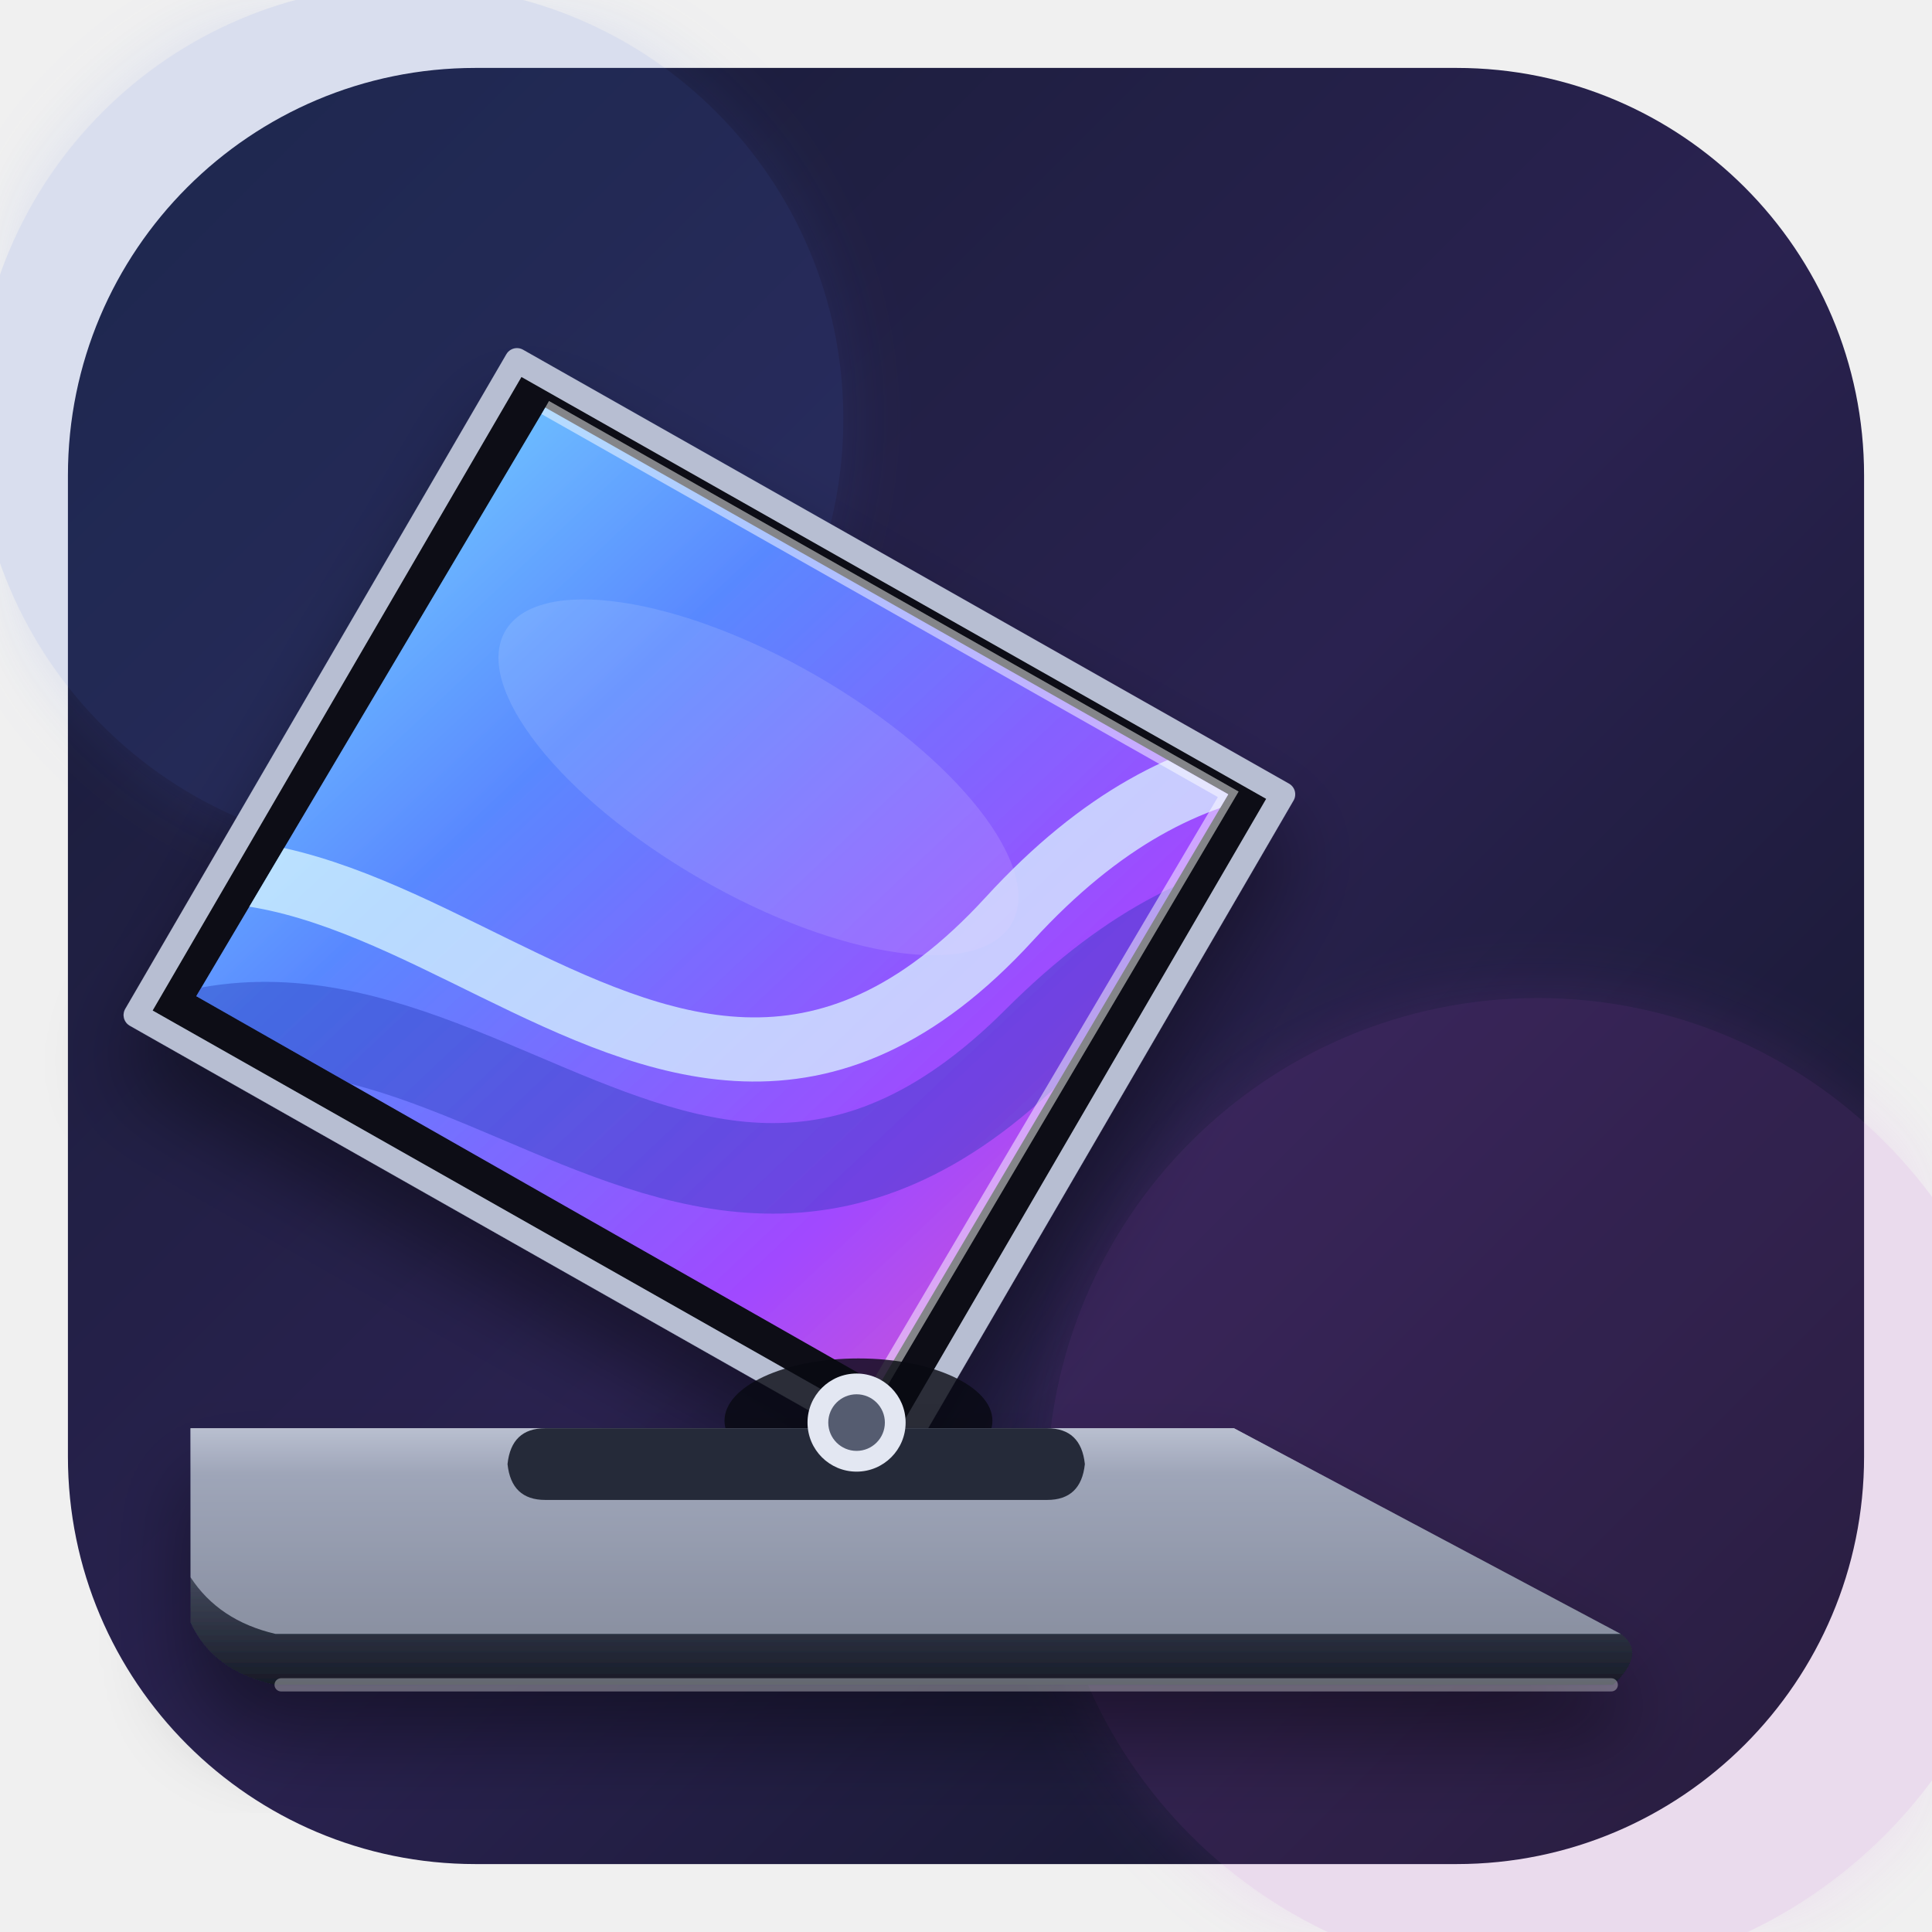
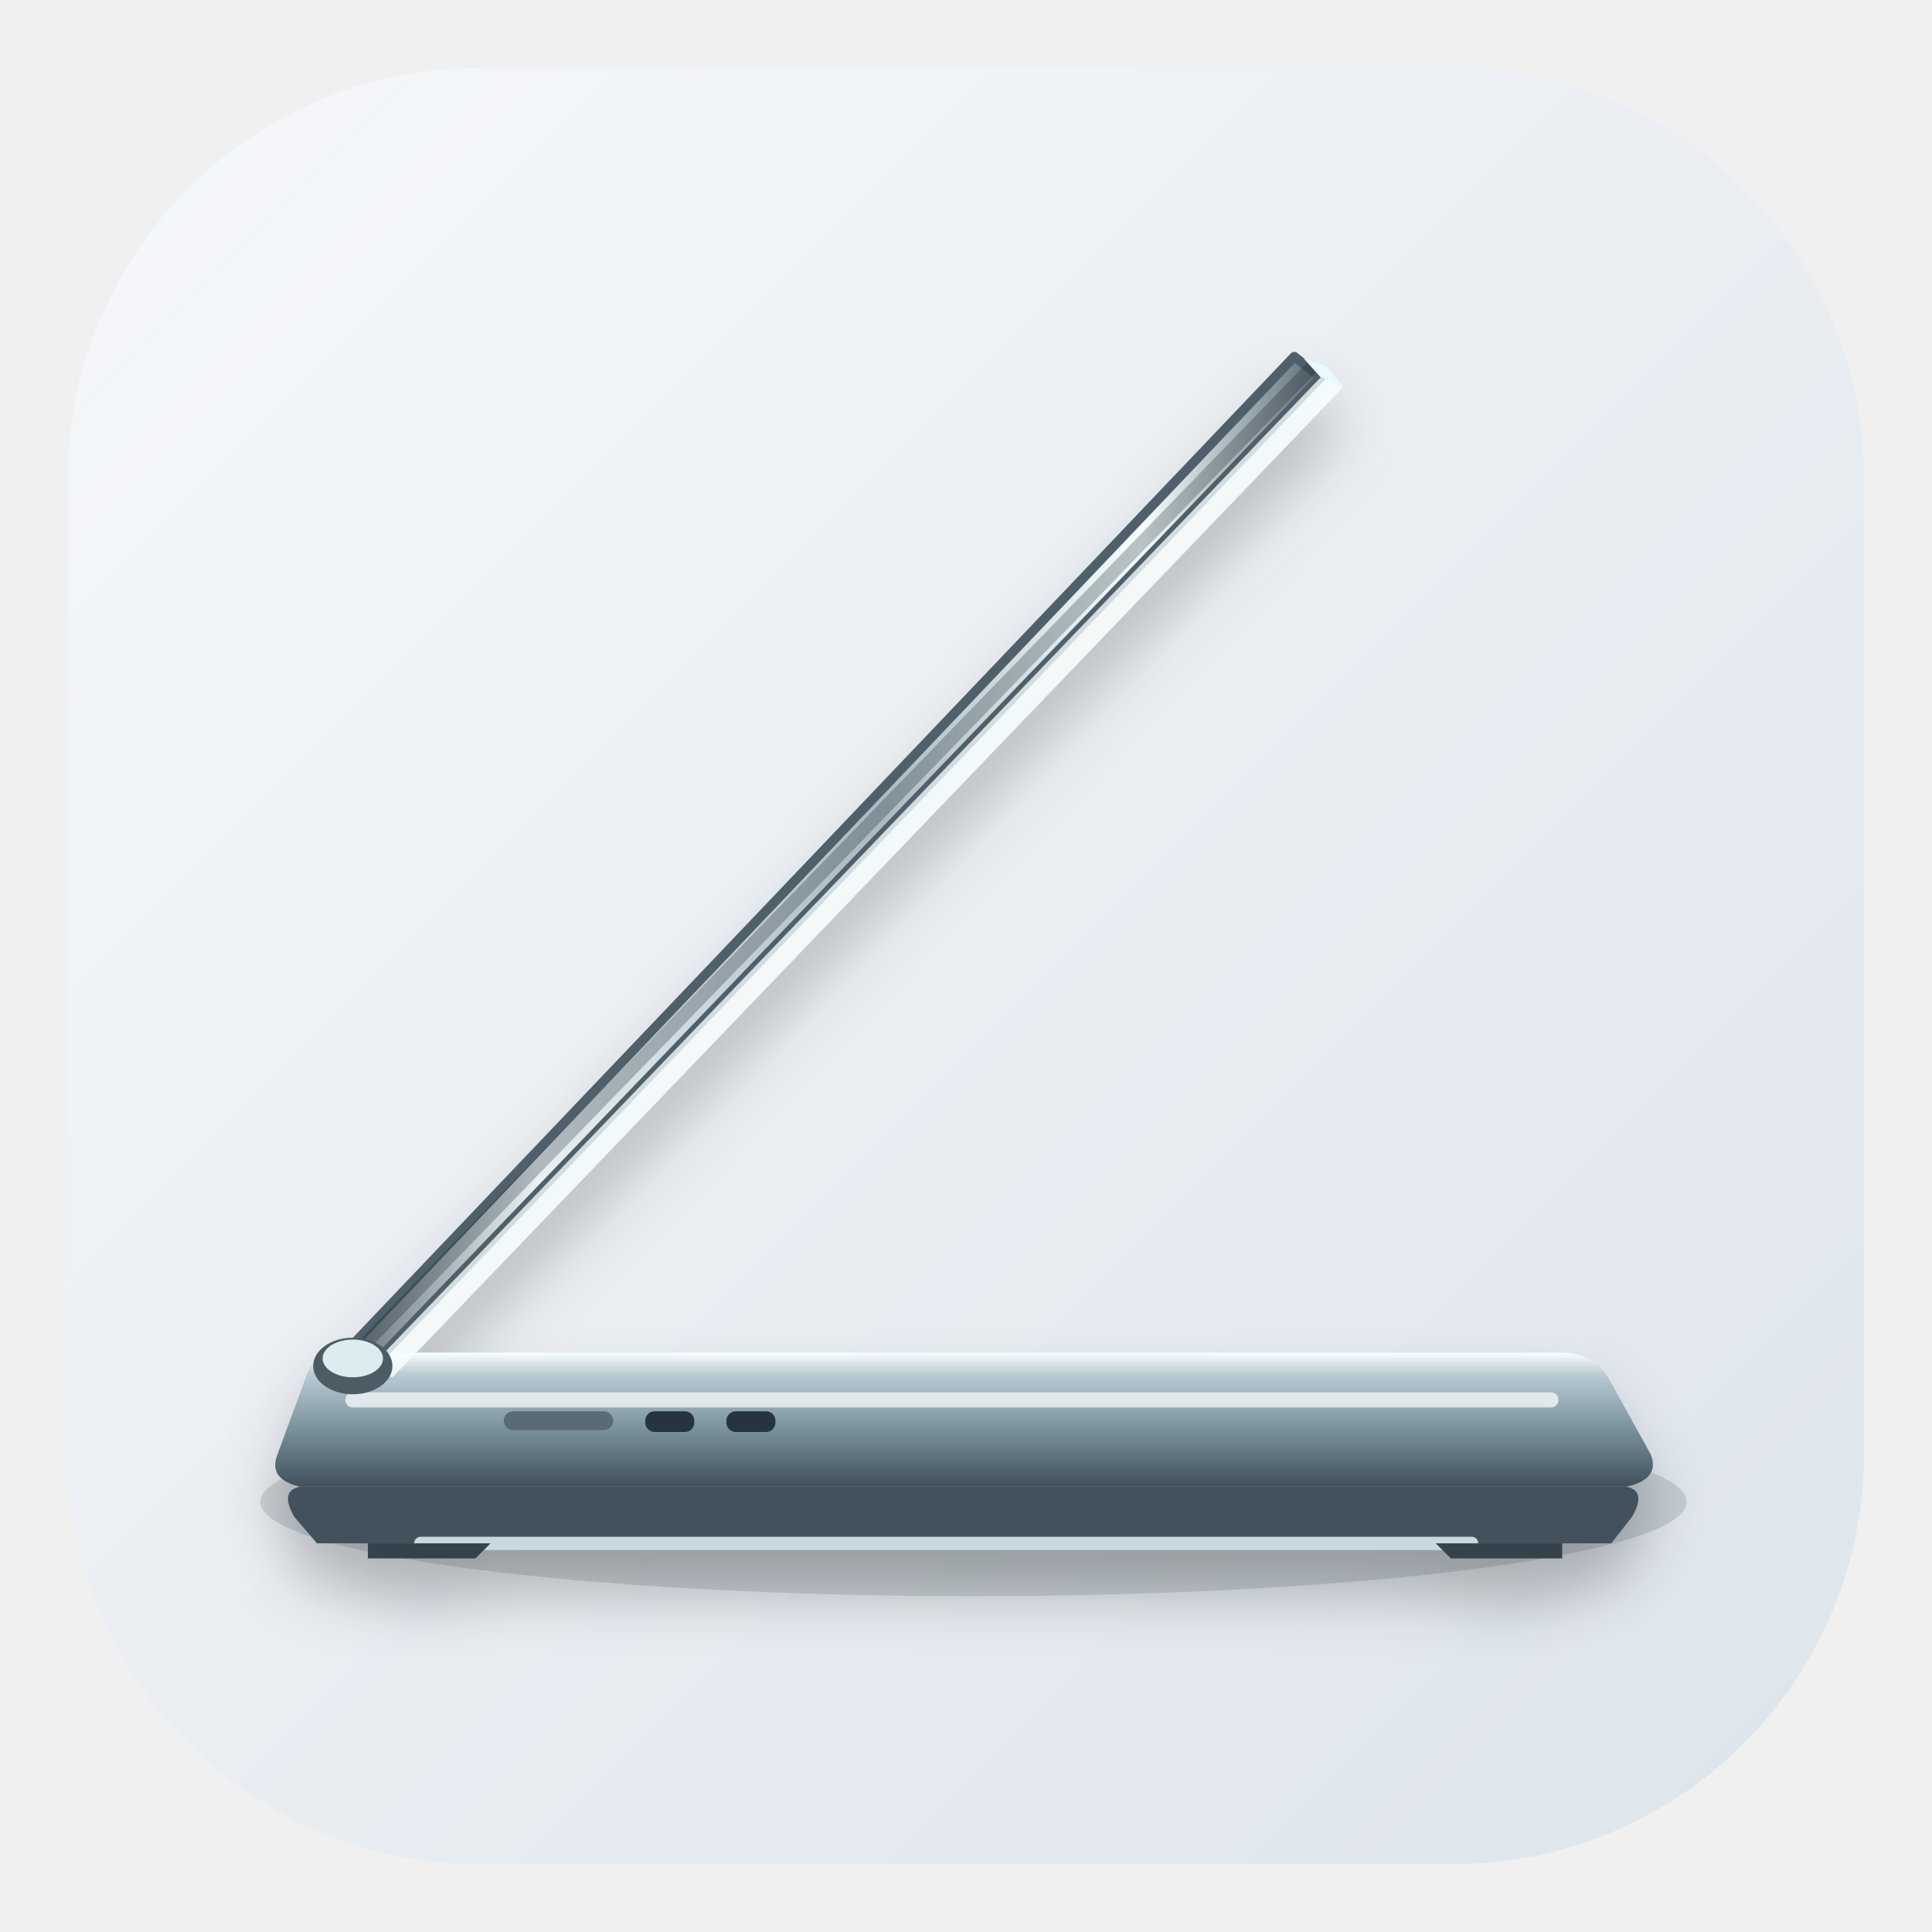
<svg xmlns="http://www.w3.org/2000/svg" width="1024" height="1024" viewBox="0 0 1024 1024">
  <defs>
-     <linearGradient id="bg" x1="0" y1="0" x2="1" y2="1">
-       <stop offset="0" stop-color="#151C35" />
-       <stop offset="0.52" stop-color="#2A2250" />
-       <stop offset="1" stop-color="#101526" />
+     <linearGradient id="tile" x1="0" y1="0" x2="1" y2="1">
+       <stop offset="0" stop-color="#F6F8FB" />
+       <stop offset="1" stop-color="#DDE4EB" />
    </linearGradient>
-     <linearGradient id="screen" x1="0" y1="0" x2="1" y2="1">
-       <stop offset="0" stop-color="#7DE8FF" />
-       <stop offset="0.35" stop-color="#5988FF" />
-       <stop offset="0.72" stop-color="#A149FF" />
-       <stop offset="1" stop-color="#E45CBE" />
+     <linearGradient id="lid" x1="0" y1="0" x2="1" y2="0">
+       <stop offset="0" stop-color="#66747E" />
+       <stop offset=".2" stop-color="#E9F2F5" />
+       <stop offset=".55" stop-color="#A9BAC2" />
+       <stop offset=".82" stop-color="#F7FFFF" />
+       <stop offset="1" stop-color="#61717B" />
    </linearGradient>
-     <linearGradient id="metal" x1="0" y1="0" x2="0" y2="1">
-       <stop offset="0" stop-color="#D5D9E5" />
-       <stop offset="0.18" stop-color="#747B91" />
-       <stop offset="0.65" stop-color="#3A4052" />
-       <stop offset="1" stop-color="#171B27" />
+     <linearGradient id="base" x1="0" y1="0" x2="0" y2="1">
+       <stop offset="0" stop-color="#F9FFFF" />
+       <stop offset=".16" stop-color="#B9CBD3" />
+       <stop offset=".58" stop-color="#78909B" />
+       <stop offset="1" stop-color="#40505B" />
    </linearGradient>
-     <filter id="shadow" x="-35%" y="-35%" width="170%" height="185%">
-       <feGaussianBlur in="SourceAlpha" stdDeviation="22" />
-       <feOffset dy="28" />
+     <filter id="shadow" x="-20%" y="-25%" width="140%" height="160%">
+       <feGaussianBlur in="SourceAlpha" stdDeviation="16" />
+       <feOffset dy="22" />
      <feComponentTransfer>
-         <feFuncA type="linear" slope="0.42" />
+         <feFuncA type="linear" slope=".25" />
      </feComponentTransfer>
      <feMerge>
        <feMergeNode />
        <feMergeNode in="SourceGraphic" />
      </feMerge>
    </filter>
-     <filter id="glow" x="-60%" y="-60%" width="220%" height="220%">
-       <feGaussianBlur stdDeviation="18" result="blur" />
-       <feMerge>
-         <feMergeNode in="blur" />
-         <feMergeNode in="SourceGraphic" />
-       </feMerge>
-     </filter>
-     <clipPath id="screenClip">
-       <path d="M289 216 L651 421 L466 734 L104 528 Z" />
-     </clipPath>
  </defs>
-   <rect x="36" y="36" width="952" height="952" rx="216" fill="url(#bg)" />
-   <circle cx="217" cy="222" r="230" fill="#486DDF" opacity=".14" filter="url(#glow)" />
-   <circle cx="815" cy="789" r="260" fill="#C551DB" opacity=".13" filter="url(#glow)" />
+   <rect x="36" y="36" width="952" height="952" rx="218" fill="url(#tile)" />
+   <ellipse cx="516" cy="796" rx="378" ry="50" fill="#475660" opacity=".18" />
  <g filter="url(#shadow)">
-     <path d="M274 191 L680 421 L478 768 L72 538 Z" fill="#080A12" stroke="#B7BED2" stroke-width="13" stroke-linejoin="round" />
-     <path d="M289 216 L651 421 L466 734 L104 528 Z" fill="url(#screen)" />
-     <g clip-path="url(#screenClip)" opacity=".72">
-       <path d="M-8 512 C184 334 339 701 535 487 S886 557 1002 294" fill="none" stroke="#DDFBFF" stroke-width="34" />
-       <path d="M-5 615 C206 402 343 759 550 552 S868 647 1001 383" fill="none" stroke="#2437B7" stroke-width="48" opacity=".55" />
-       <ellipse cx="402" cy="412" rx="155" ry="62" fill="#FFFFFF" opacity=".17" transform="rotate(30 402 412)" />
-     </g>
-     <path d="M289 216 L651 421 L466 734" fill="none" stroke="#FFFFFF" stroke-opacity=".5" stroke-width="8" />
+     <path d="M174 717 L828 717 Q846 717 854 733 L875 771 Q880 784 862 788 L159 788 Q142 784 147 771 L161 733 Q166 717 174 717 Z" fill="url(#base)" />
+     <path d="M159 788 L862 788 Q873 790 865 804 L854 818 L168 818 L156 804 Q148 790 159 788 Z" fill="#43515B" />
+     <path d="M187 742 L822 742" stroke="#FFFFFF" stroke-opacity=".7" stroke-width="8" stroke-linecap="round" />
+     <path d="M223 818 L780 818" stroke="#C7D8DF" stroke-width="7" stroke-linecap="round" />
+     <path d="M180 720 L195 726 L700 200 L686 189 Z" fill="url(#lid)" stroke="#4F606B" stroke-width="5" stroke-linejoin="round" />
+     <path d="M195 726 L208 730 L712 205 L700 200 Z" fill="#F9FFFF" opacity=".78" />
+     <path d="M186 720 L695 195" stroke="#0C1820" stroke-opacity=".26" stroke-width="7" stroke-linecap="round" />
+     <path d="M691 190 L700 200 L712 205 L703 194 Z" fill="#E8FAFF" />
+     <ellipse cx="187" cy="724" rx="21" ry="15" fill="#4B5B65" />
+     <ellipse cx="187" cy="720" rx="16" ry="10" fill="#DDECEF" />
+     <rect x="267" y="748" width="58" height="10" rx="5" fill="#53636C" opacity=".85" />
+     <rect x="342" y="748" width="26" height="11" rx="5" fill="#26343D" />
+     <rect x="385" y="748" width="26" height="11" rx="5" fill="#26343D" />
+     <path d="M195 818 L195 826 L252 826 L260 818" fill="#34424B" />
+     <path d="M761 818 L769 826 L828 826 L828 818" fill="#34424B" />
  </g>
-   <ellipse cx="455" cy="753" rx="71" ry="33" fill="#070911" opacity=".8" />
-   <path d="M101 757 L654 757 L859 866 Q873 876 855 893 L146 893 Q113 886 101 860 Z" fill="url(#metal)" filter="url(#shadow)" />
-   <path d="M101 757 L654 757 L859 866 L146 866 Q116 859 101 836 Z" fill="#AEB5C8" opacity=".72" />
-   <path d="M289 757 L555 757 Q573 757 575 776 Q573 795 555 795 L289 795 Q271 795 269 776 Q271 757 289 757Z" fill="#252A39" />
-   <circle cx="454" cy="754" r="26" fill="#E3E7F2" />
-   <circle cx="454" cy="754" r="15" fill="#555C70" />
-   <path d="M149 893 L854 893" stroke="#FFFFFF" stroke-opacity=".34" stroke-width="7" stroke-linecap="round" />
</svg>
